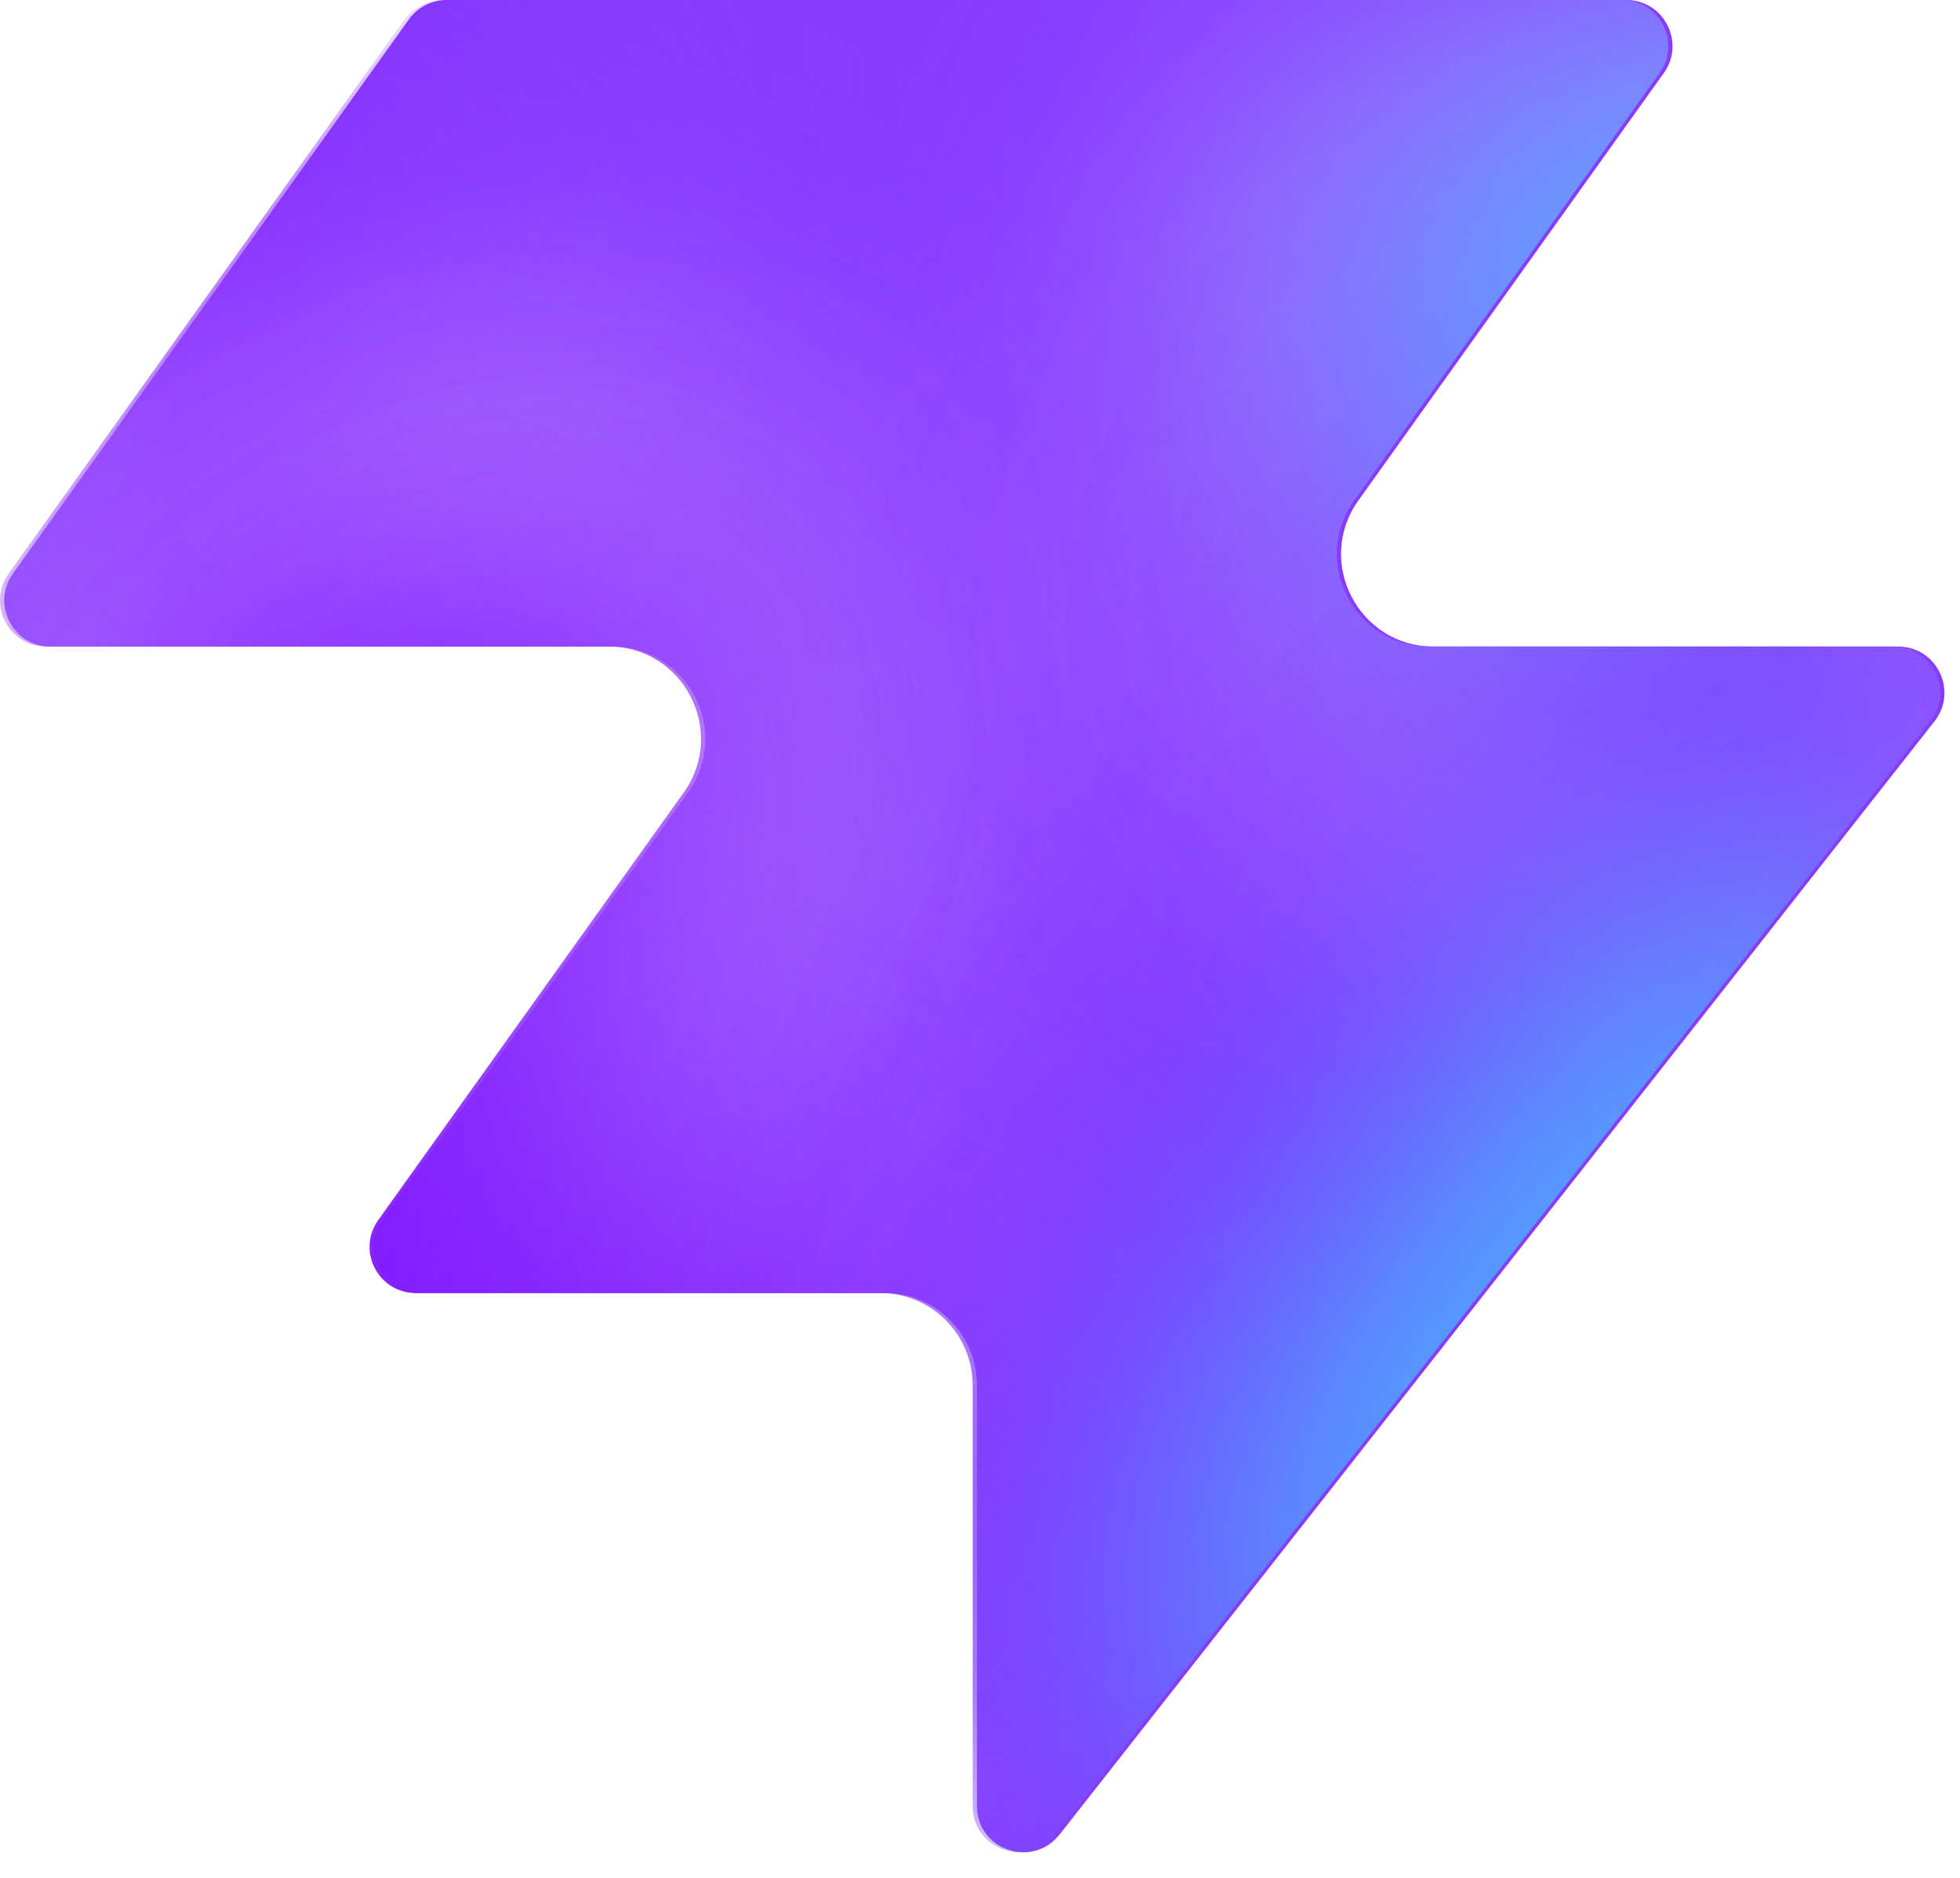
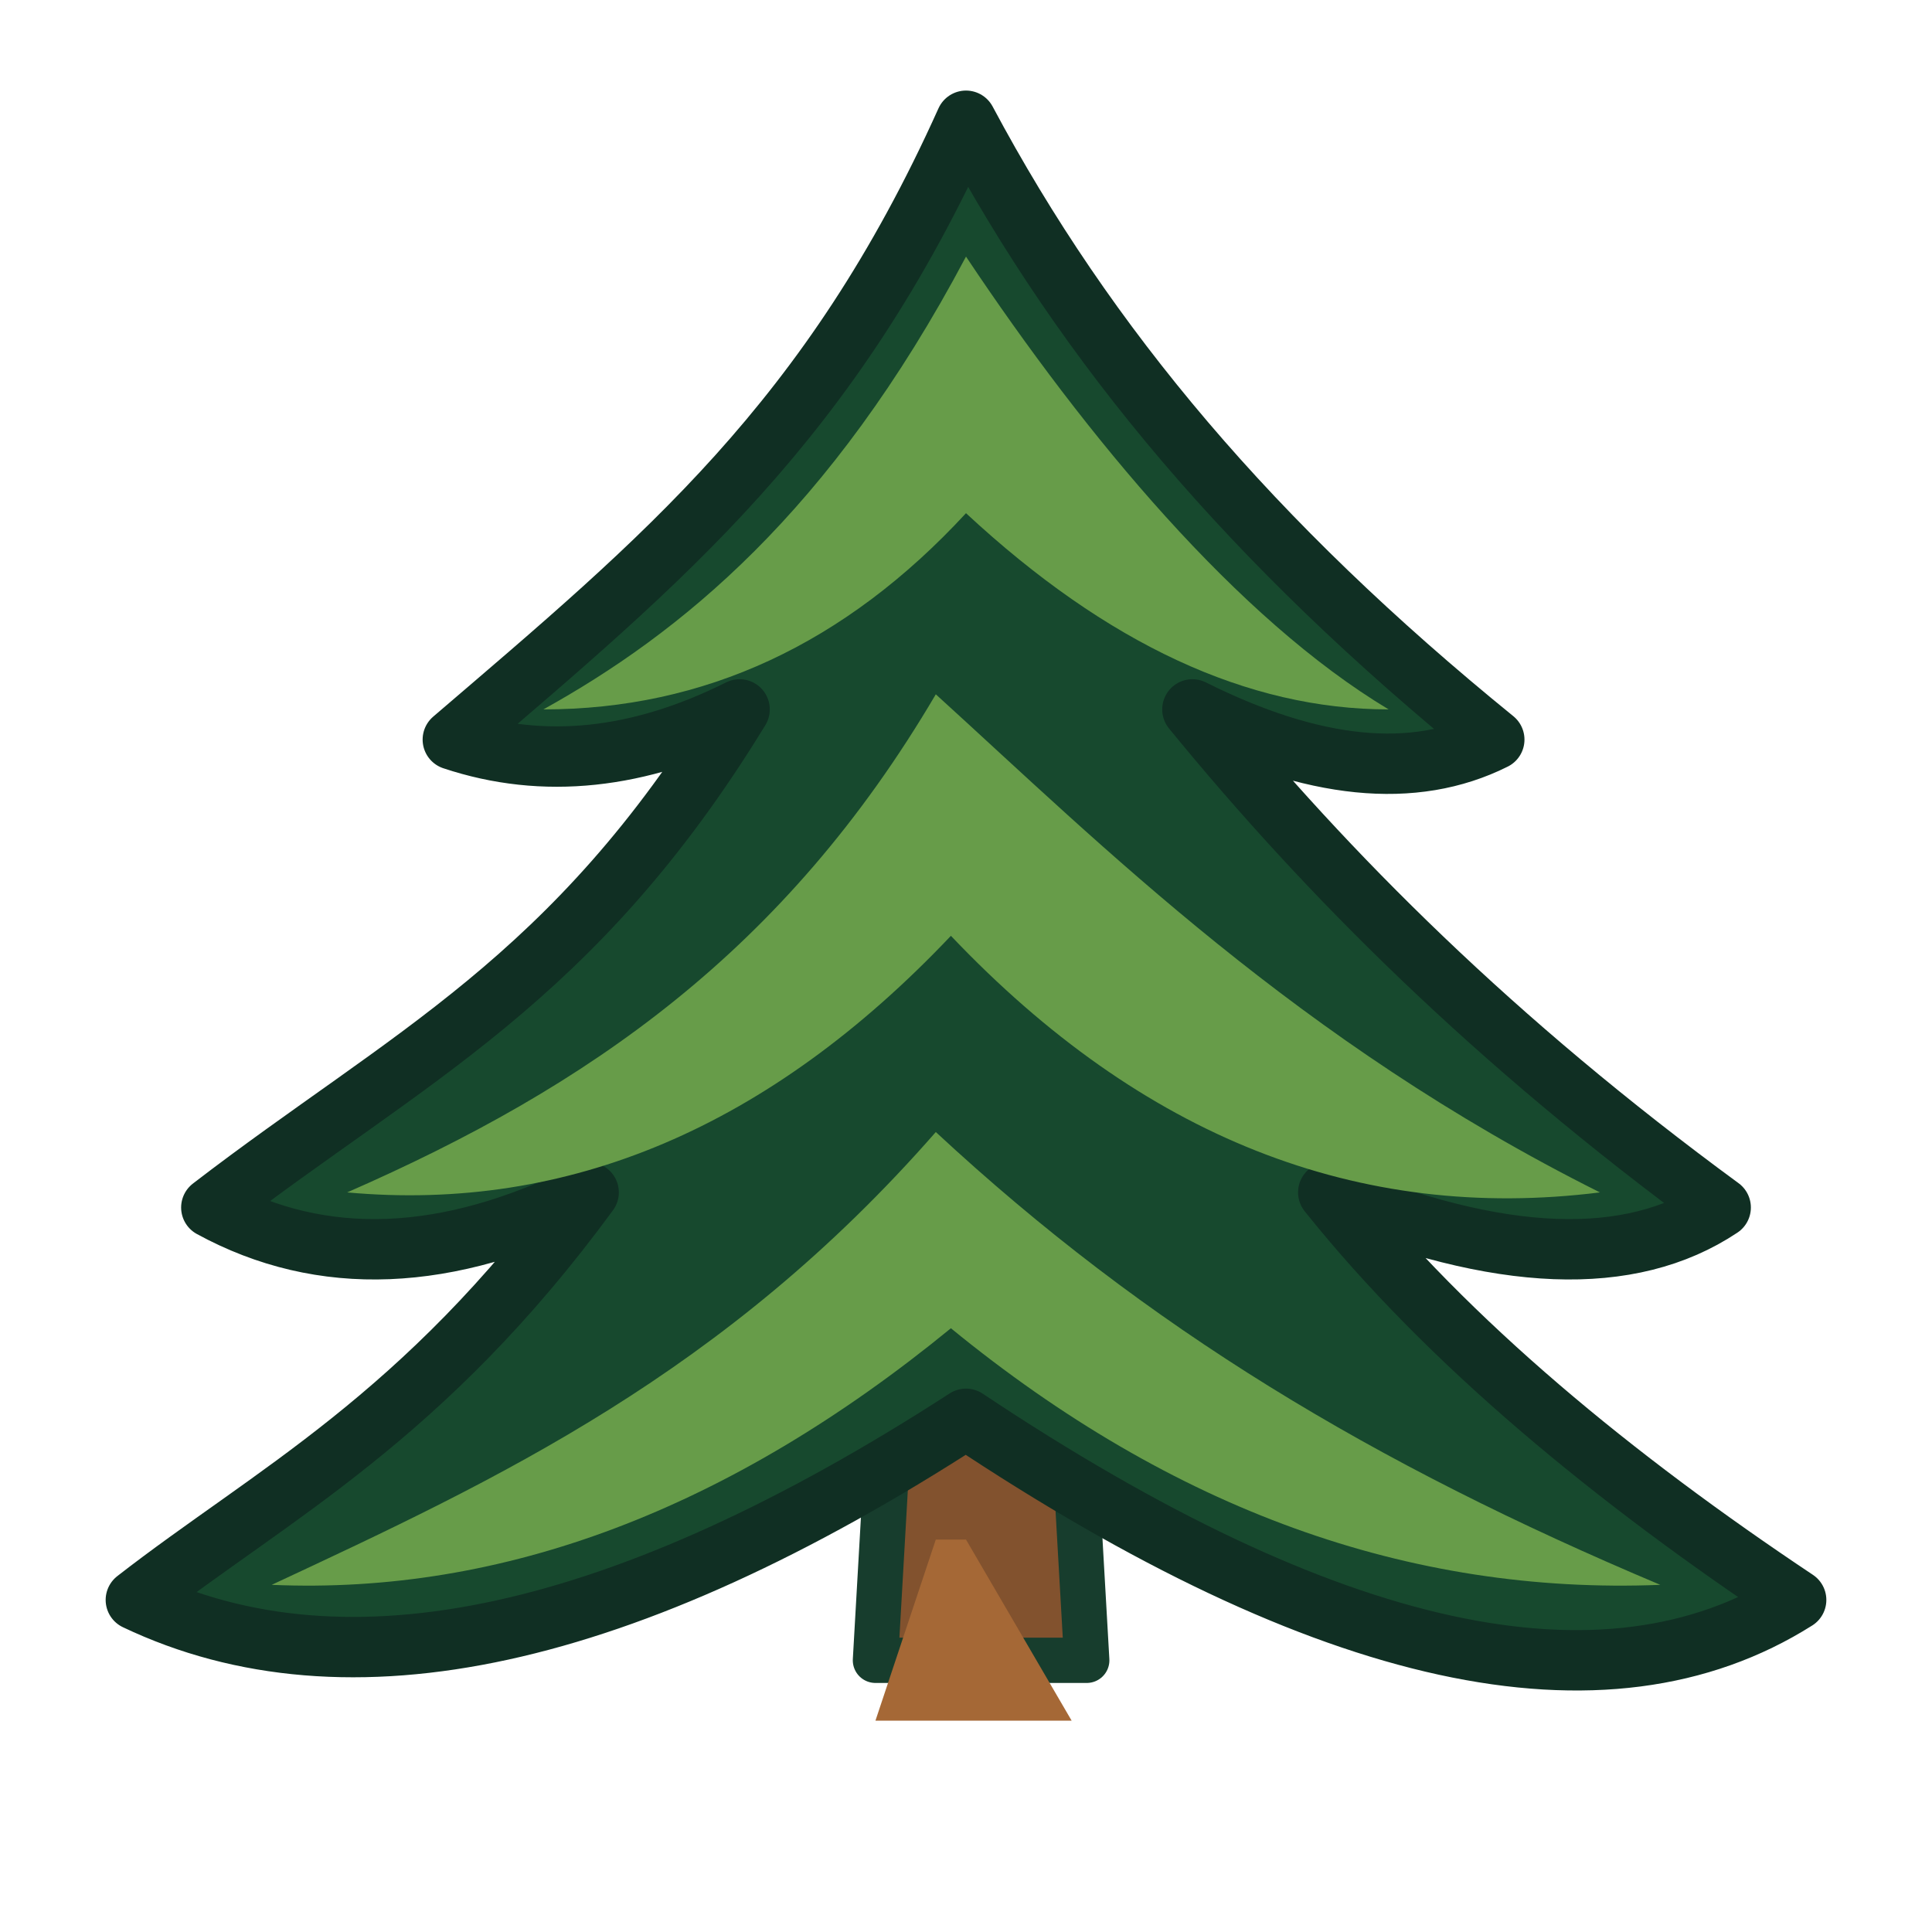
- <svg xmlns="http://www.w3.org/2000/svg" width="48" height="46" fill="none" viewBox="0 0 48 46">
-   <path fill="#863bff" d="M25.946 44.938c-.664.845-2.021.375-2.021-.698V33.937a2.26 2.26 0 0 0-2.262-2.262H10.287c-.92 0-1.456-1.04-.92-1.788l7.48-10.471c1.07-1.497 0-3.578-1.842-3.578H1.237c-.92 0-1.456-1.04-.92-1.788L10.013.474c.214-.297.556-.474.92-.474h28.894c.92 0 1.456 1.04.92 1.788l-7.48 10.471c-1.07 1.498 0 3.579 1.842 3.579h11.377c.943 0 1.473 1.088.89 1.83L25.947 44.94z" style="fill:#863bff;fill:color(display-p3 .525 .23 1);fill-opacity:1" />
-   <mask id="a" width="48" height="46" x="0" y="0" maskUnits="userSpaceOnUse" style="mask-type:alpha">
-     <path fill="#000" d="M25.842 44.938c-.664.844-2.021.375-2.021-.698V33.937a2.26 2.26 0 0 0-2.262-2.262H10.183c-.92 0-1.456-1.04-.92-1.788l7.48-10.471c1.07-1.498 0-3.579-1.842-3.579H1.133c-.92 0-1.456-1.04-.92-1.787L9.91.473c.214-.297.556-.474.92-.474h28.894c.92 0 1.456 1.04.92 1.788l-7.48 10.471c-1.07 1.498 0 3.578 1.842 3.578h11.377c.943 0 1.473 1.088.89 1.832L25.843 44.94z" style="fill:#000;fill-opacity:1" />
-   </mask>
-   <g mask="url(#a)">
-     <g filter="url(#b)">
-       <ellipse cx="5.508" cy="14.704" fill="#ede6ff" rx="5.508" ry="14.704" style="fill:#ede6ff;fill:color(display-p3 .927 .903 1);fill-opacity:1" transform="matrix(.00324 1 1 -.00324 -4.47 31.516)" />
-     </g>
-     <g filter="url(#c)">
-       <ellipse cx="10.399" cy="29.851" fill="#ede6ff" rx="10.399" ry="29.851" style="fill:#ede6ff;fill:color(display-p3 .927 .903 1);fill-opacity:1" transform="matrix(.00324 1 1 -.00324 -39.328 7.883)" />
-     </g>
-     <g filter="url(#d)">
-       <ellipse cx="5.508" cy="30.487" fill="#7e14ff" rx="5.508" ry="30.487" style="fill:#7e14ff;fill:color(display-p3 .492 .077 1);fill-opacity:1" transform="rotate(89.814 -25.913 -14.639)scale(1 -1)" />
-     </g>
-     <g filter="url(#e)">
-       <ellipse cx="5.508" cy="30.599" fill="#7e14ff" rx="5.508" ry="30.599" style="fill:#7e14ff;fill:color(display-p3 .492 .077 1);fill-opacity:1" transform="rotate(89.814 -32.644 -3.334)scale(1 -1)" />
-     </g>
-     <g filter="url(#f)">
-       <ellipse cx="5.508" cy="30.599" fill="#7e14ff" rx="5.508" ry="30.599" style="fill:#7e14ff;fill:color(display-p3 .492 .077 1);fill-opacity:1" transform="matrix(.00324 1 1 -.00324 -34.34 30.47)" />
-     </g>
-     <g filter="url(#g)">
-       <ellipse cx="14.072" cy="22.078" fill="#ede6ff" rx="14.072" ry="22.078" style="fill:#ede6ff;fill:color(display-p3 .927 .903 1);fill-opacity:1" transform="rotate(93.35 24.506 48.493)scale(-1 1)" />
-     </g>
-     <g filter="url(#h)">
-       <ellipse cx="3.47" cy="21.501" fill="#7e14ff" rx="3.47" ry="21.501" style="fill:#7e14ff;fill:color(display-p3 .492 .077 1);fill-opacity:1" transform="rotate(89.009 28.708 47.59)scale(-1 1)" />
-     </g>
-     <g filter="url(#i)">
-       <ellipse cx="3.47" cy="21.501" fill="#7e14ff" rx="3.47" ry="21.501" style="fill:#7e14ff;fill:color(display-p3 .492 .077 1);fill-opacity:1" transform="rotate(89.009 28.708 47.59)scale(-1 1)" />
-     </g>
-     <g filter="url(#j)">
-       <ellipse cx=".387" cy="8.972" fill="#7e14ff" rx="4.407" ry="29.108" style="fill:#7e14ff;fill:color(display-p3 .492 .077 1);fill-opacity:1" transform="rotate(39.51 .387 8.972)" />
-     </g>
-     <g filter="url(#k)">
-       <ellipse cx="47.523" cy="-6.092" fill="#7e14ff" rx="4.407" ry="29.108" style="fill:#7e14ff;fill:color(display-p3 .492 .077 1);fill-opacity:1" transform="rotate(37.892 47.523 -6.092)" />
-     </g>
-     <g filter="url(#l)">
-       <ellipse cx="41.412" cy="6.333" fill="#47bfff" rx="5.971" ry="9.665" style="fill:#47bfff;fill:color(display-p3 .28 .748 1);fill-opacity:1" transform="rotate(37.892 41.412 6.333)" />
-     </g>
-     <g filter="url(#m)">
-       <ellipse cx="-1.879" cy="38.332" fill="#7e14ff" rx="4.407" ry="29.108" style="fill:#7e14ff;fill:color(display-p3 .492 .077 1);fill-opacity:1" transform="rotate(37.892 -1.88 38.332)" />
-     </g>
-     <g filter="url(#n)">
-       <ellipse cx="-1.879" cy="38.332" fill="#7e14ff" rx="4.407" ry="29.108" style="fill:#7e14ff;fill:color(display-p3 .492 .077 1);fill-opacity:1" transform="rotate(37.892 -1.88 38.332)" />
-     </g>
-     <g filter="url(#o)">
-       <ellipse cx="35.651" cy="29.907" fill="#7e14ff" rx="4.407" ry="29.108" style="fill:#7e14ff;fill:color(display-p3 .492 .077 1);fill-opacity:1" transform="rotate(37.892 35.651 29.907)" />
-     </g>
-     <g filter="url(#p)">
-       <ellipse cx="38.418" cy="32.4" fill="#47bfff" rx="5.971" ry="15.297" style="fill:#47bfff;fill:color(display-p3 .28 .748 1);fill-opacity:1" transform="rotate(37.892 38.418 32.4)" />
-     </g>
-   </g>
-   <defs>
-     <filter id="b" width="60.045" height="41.654" x="-19.77" y="16.149" color-interpolation-filters="sRGB" filterUnits="userSpaceOnUse">
-       <feFlood flood-opacity="0" result="BackgroundImageFix" />
-       <feBlend in="SourceGraphic" in2="BackgroundImageFix" result="shape" />
-       <feGaussianBlur result="effect1_foregroundBlur_2002_17158" stdDeviation="7.659" />
-     </filter>
-     <filter id="c" width="90.34" height="51.437" x="-54.613" y="-7.533" color-interpolation-filters="sRGB" filterUnits="userSpaceOnUse">
-       <feFlood flood-opacity="0" result="BackgroundImageFix" />
-       <feBlend in="SourceGraphic" in2="BackgroundImageFix" result="shape" />
-       <feGaussianBlur result="effect1_foregroundBlur_2002_17158" stdDeviation="7.659" />
-     </filter>
-     <filter id="d" width="79.355" height="29.4" x="-49.64" y="2.03" color-interpolation-filters="sRGB" filterUnits="userSpaceOnUse">
-       <feFlood flood-opacity="0" result="BackgroundImageFix" />
-       <feBlend in="SourceGraphic" in2="BackgroundImageFix" result="shape" />
-       <feGaussianBlur result="effect1_foregroundBlur_2002_17158" stdDeviation="4.596" />
-     </filter>
-     <filter id="e" width="79.579" height="29.4" x="-45.045" y="20.029" color-interpolation-filters="sRGB" filterUnits="userSpaceOnUse">
-       <feFlood flood-opacity="0" result="BackgroundImageFix" />
-       <feBlend in="SourceGraphic" in2="BackgroundImageFix" result="shape" />
-       <feGaussianBlur result="effect1_foregroundBlur_2002_17158" stdDeviation="4.596" />
-     </filter>
-     <filter id="f" width="79.579" height="29.4" x="-43.513" y="21.178" color-interpolation-filters="sRGB" filterUnits="userSpaceOnUse">
-       <feFlood flood-opacity="0" result="BackgroundImageFix" />
-       <feBlend in="SourceGraphic" in2="BackgroundImageFix" result="shape" />
-       <feGaussianBlur result="effect1_foregroundBlur_2002_17158" stdDeviation="4.596" />
-     </filter>
-     <filter id="g" width="74.749" height="58.852" x="15.756" y="-17.901" color-interpolation-filters="sRGB" filterUnits="userSpaceOnUse">
-       <feFlood flood-opacity="0" result="BackgroundImageFix" />
-       <feBlend in="SourceGraphic" in2="BackgroundImageFix" result="shape" />
-       <feGaussianBlur result="effect1_foregroundBlur_2002_17158" stdDeviation="7.659" />
-     </filter>
-     <filter id="h" width="61.377" height="25.362" x="23.548" y="2.284" color-interpolation-filters="sRGB" filterUnits="userSpaceOnUse">
-       <feFlood flood-opacity="0" result="BackgroundImageFix" />
-       <feBlend in="SourceGraphic" in2="BackgroundImageFix" result="shape" />
-       <feGaussianBlur result="effect1_foregroundBlur_2002_17158" stdDeviation="4.596" />
-     </filter>
-     <filter id="i" width="61.377" height="25.362" x="23.548" y="2.284" color-interpolation-filters="sRGB" filterUnits="userSpaceOnUse">
-       <feFlood flood-opacity="0" result="BackgroundImageFix" />
-       <feBlend in="SourceGraphic" in2="BackgroundImageFix" result="shape" />
-       <feGaussianBlur result="effect1_foregroundBlur_2002_17158" stdDeviation="4.596" />
-     </filter>
-     <filter id="j" width="56.045" height="63.649" x="-27.636" y="-22.853" color-interpolation-filters="sRGB" filterUnits="userSpaceOnUse">
-       <feFlood flood-opacity="0" result="BackgroundImageFix" />
-       <feBlend in="SourceGraphic" in2="BackgroundImageFix" result="shape" />
-       <feGaussianBlur result="effect1_foregroundBlur_2002_17158" stdDeviation="4.596" />
-     </filter>
-     <filter id="k" width="54.814" height="64.646" x="20.116" y="-38.415" color-interpolation-filters="sRGB" filterUnits="userSpaceOnUse">
-       <feFlood flood-opacity="0" result="BackgroundImageFix" />
-       <feBlend in="SourceGraphic" in2="BackgroundImageFix" result="shape" />
-       <feGaussianBlur result="effect1_foregroundBlur_2002_17158" stdDeviation="4.596" />
-     </filter>
-     <filter id="l" width="33.541" height="35.313" x="24.641" y="-11.323" color-interpolation-filters="sRGB" filterUnits="userSpaceOnUse">
-       <feFlood flood-opacity="0" result="BackgroundImageFix" />
-       <feBlend in="SourceGraphic" in2="BackgroundImageFix" result="shape" />
-       <feGaussianBlur result="effect1_foregroundBlur_2002_17158" stdDeviation="4.596" />
-     </filter>
-     <filter id="m" width="54.814" height="64.646" x="-29.286" y="6.009" color-interpolation-filters="sRGB" filterUnits="userSpaceOnUse">
-       <feFlood flood-opacity="0" result="BackgroundImageFix" />
-       <feBlend in="SourceGraphic" in2="BackgroundImageFix" result="shape" />
-       <feGaussianBlur result="effect1_foregroundBlur_2002_17158" stdDeviation="4.596" />
-     </filter>
-     <filter id="n" width="54.814" height="64.646" x="-29.286" y="6.009" color-interpolation-filters="sRGB" filterUnits="userSpaceOnUse">
-       <feFlood flood-opacity="0" result="BackgroundImageFix" />
-       <feBlend in="SourceGraphic" in2="BackgroundImageFix" result="shape" />
-       <feGaussianBlur result="effect1_foregroundBlur_2002_17158" stdDeviation="4.596" />
-     </filter>
-     <filter id="o" width="54.814" height="64.646" x="8.244" y="-2.416" color-interpolation-filters="sRGB" filterUnits="userSpaceOnUse">
-       <feFlood flood-opacity="0" result="BackgroundImageFix" />
-       <feBlend in="SourceGraphic" in2="BackgroundImageFix" result="shape" />
-       <feGaussianBlur result="effect1_foregroundBlur_2002_17158" stdDeviation="4.596" />
-     </filter>
-     <filter id="p" width="39.409" height="43.623" x="18.713" y="10.588" color-interpolation-filters="sRGB" filterUnits="userSpaceOnUse">
-       <feFlood flood-opacity="0" result="BackgroundImageFix" />
-       <feBlend in="SourceGraphic" in2="BackgroundImageFix" result="shape" />
-       <feGaussianBlur result="effect1_foregroundBlur_2002_17158" stdDeviation="4.596" />
-     </filter>
-   </defs>
+ <svg xmlns="http://www.w3.org/2000/svg" viewBox="0 0 128 128" role="img" aria-label="Woodland Conservation Area tree">
+   <path d="M58 110h14l-2-35H60z" fill="#82522e" stroke="#173d2d" stroke-width="3" stroke-linejoin="round" />
+   <path d="M64 8C55 28 44 37 30 49q9 3 19-2C38 65 27 70 14 80q11 6 25-1C28 94 18 99 9 106q21 10 55-12 36 24 55 12c-12-8-23-17-31-27q17 7 26 1C99 69 88 58 79 47q12 6 20 2C83 36 72 23 64 8Z" fill="#17492e" stroke="#102f23" stroke-width="4" stroke-linejoin="round" />
+   <path d="M64 17C55 34 45 42 36 47q16 0 28-13 14 13 28 13C82 41 72 29 64 17ZM62 46c-10 17-23 26-39 33q22 2 40-17 19 20 43 17C86 69 73 56 62 46ZM62 75c-14 16-29 23-44 30q23 1 45-17 22 18 47 17C91 97 76 88 62 75Z" fill="#679c49" />
+   <path d="M62 102 58 114h13l-7-12Z" fill="#a56836" />
</svg>
